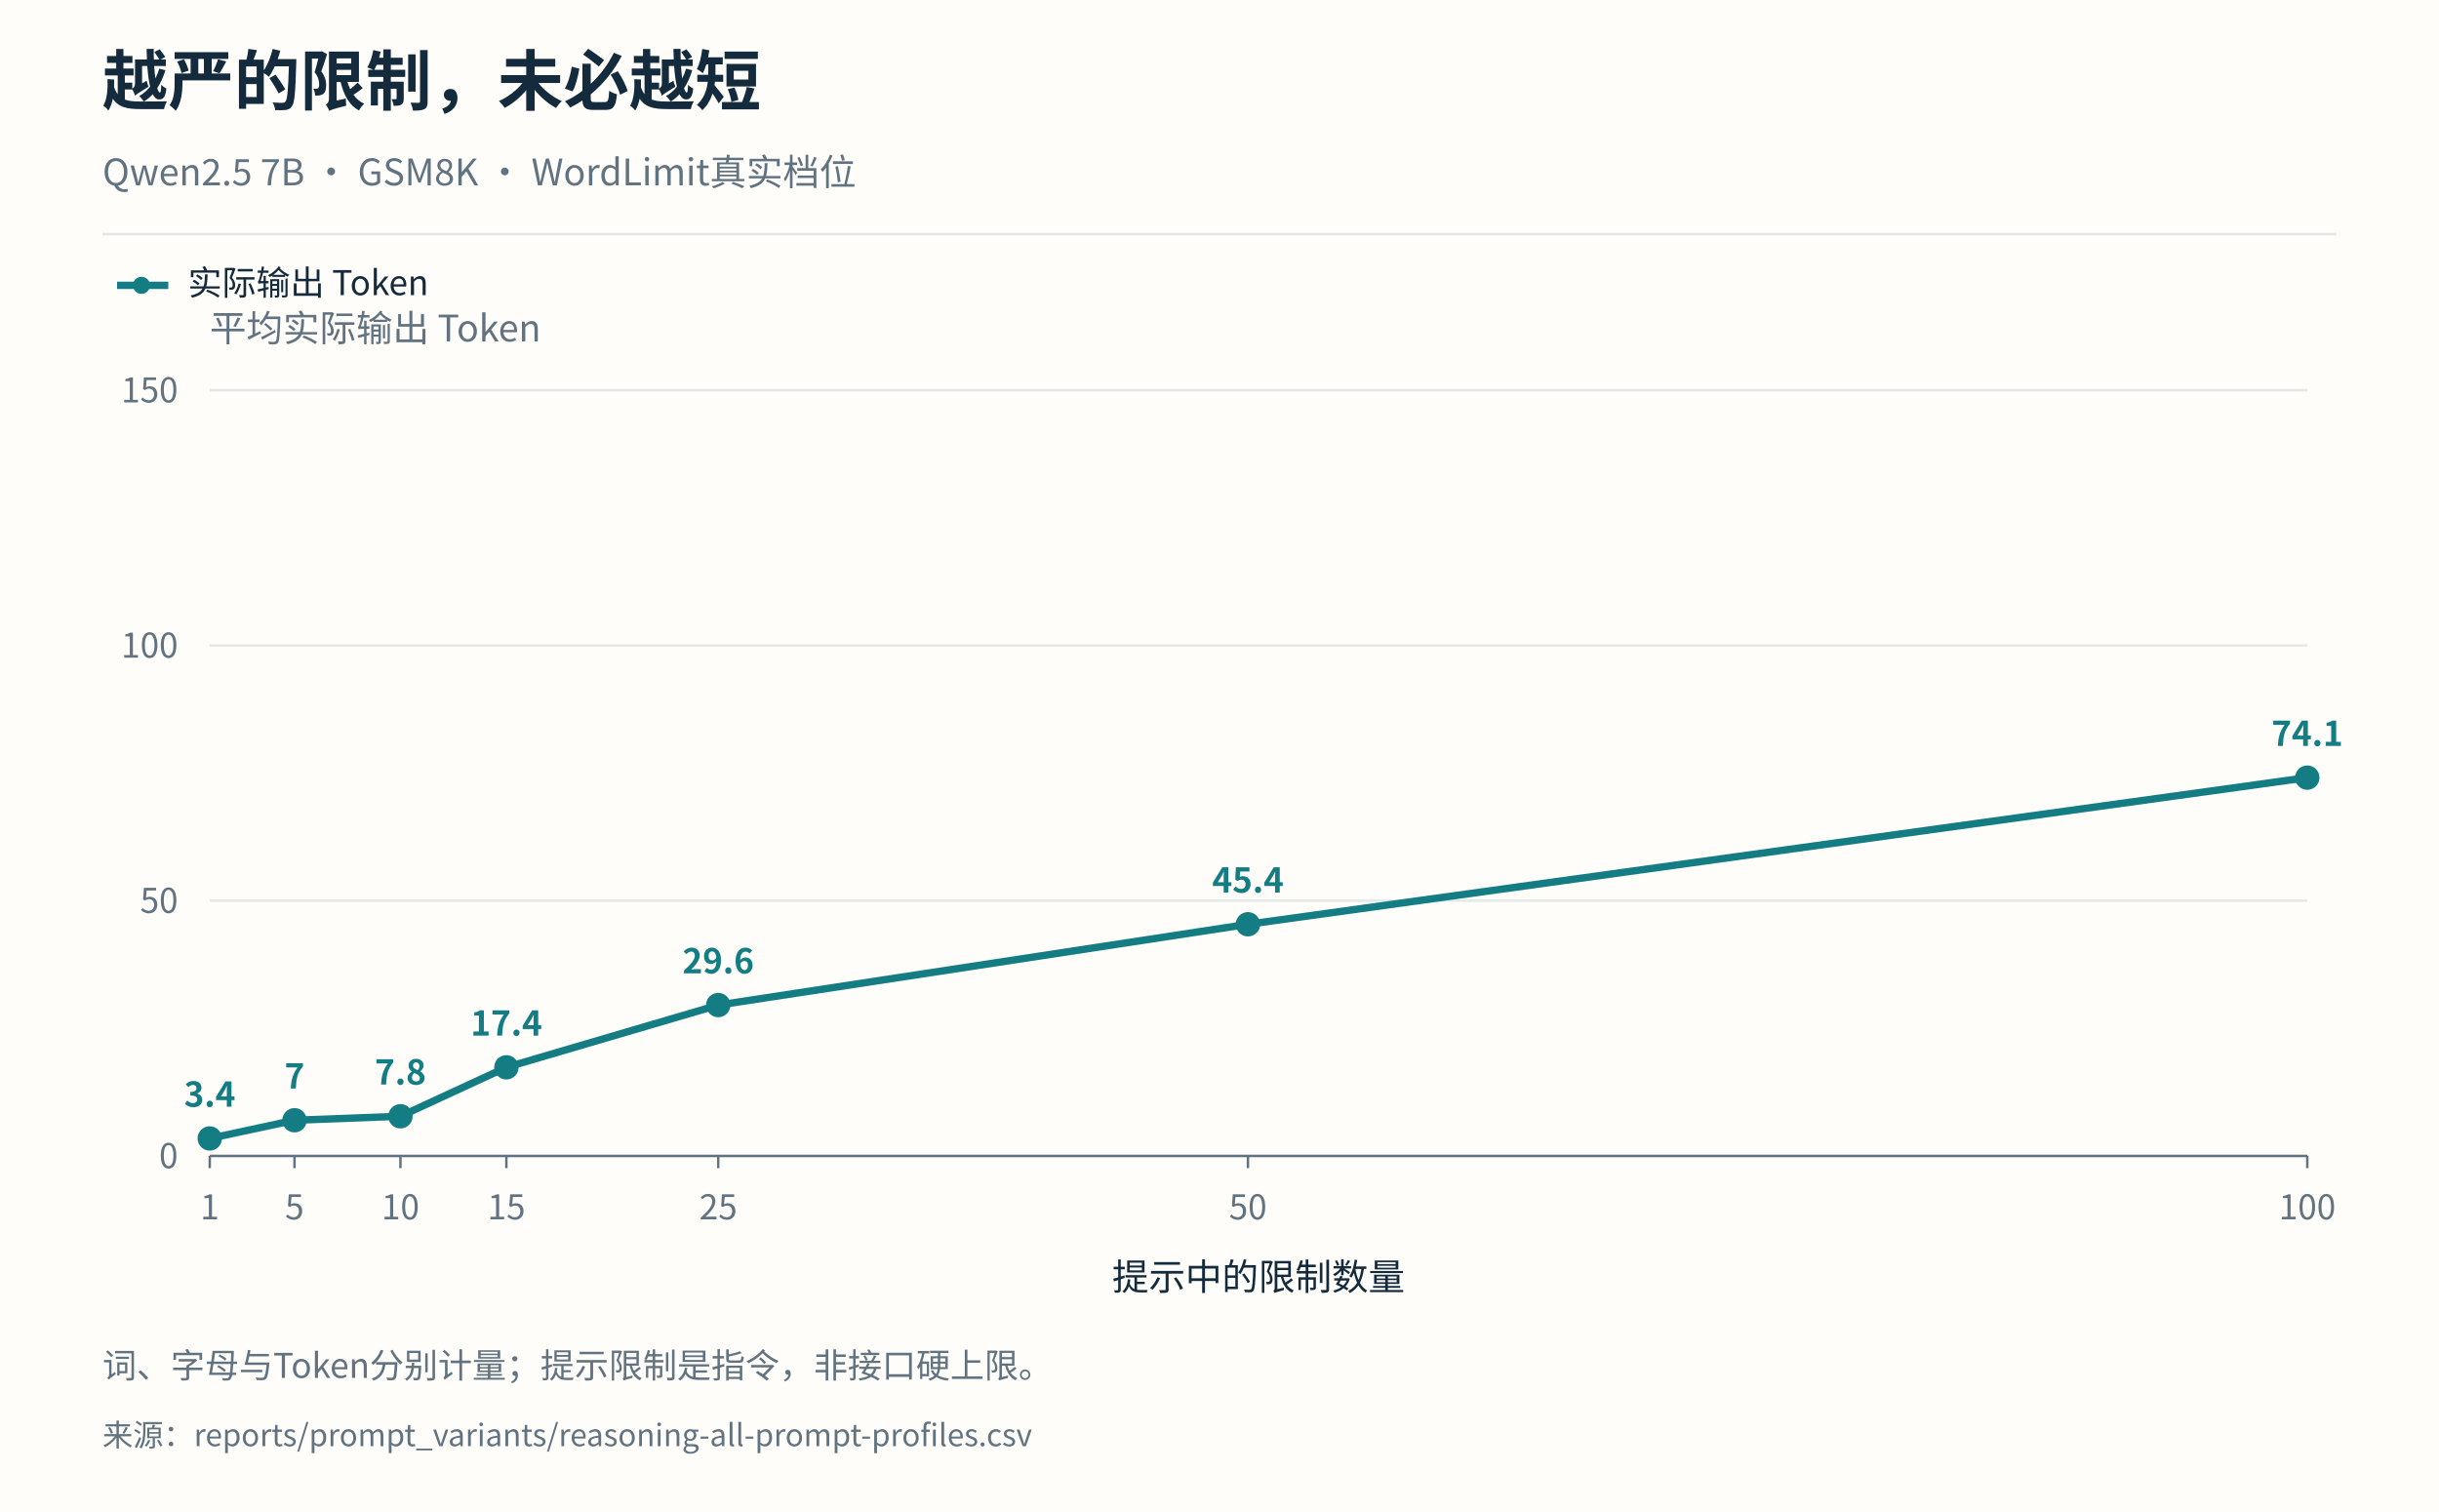
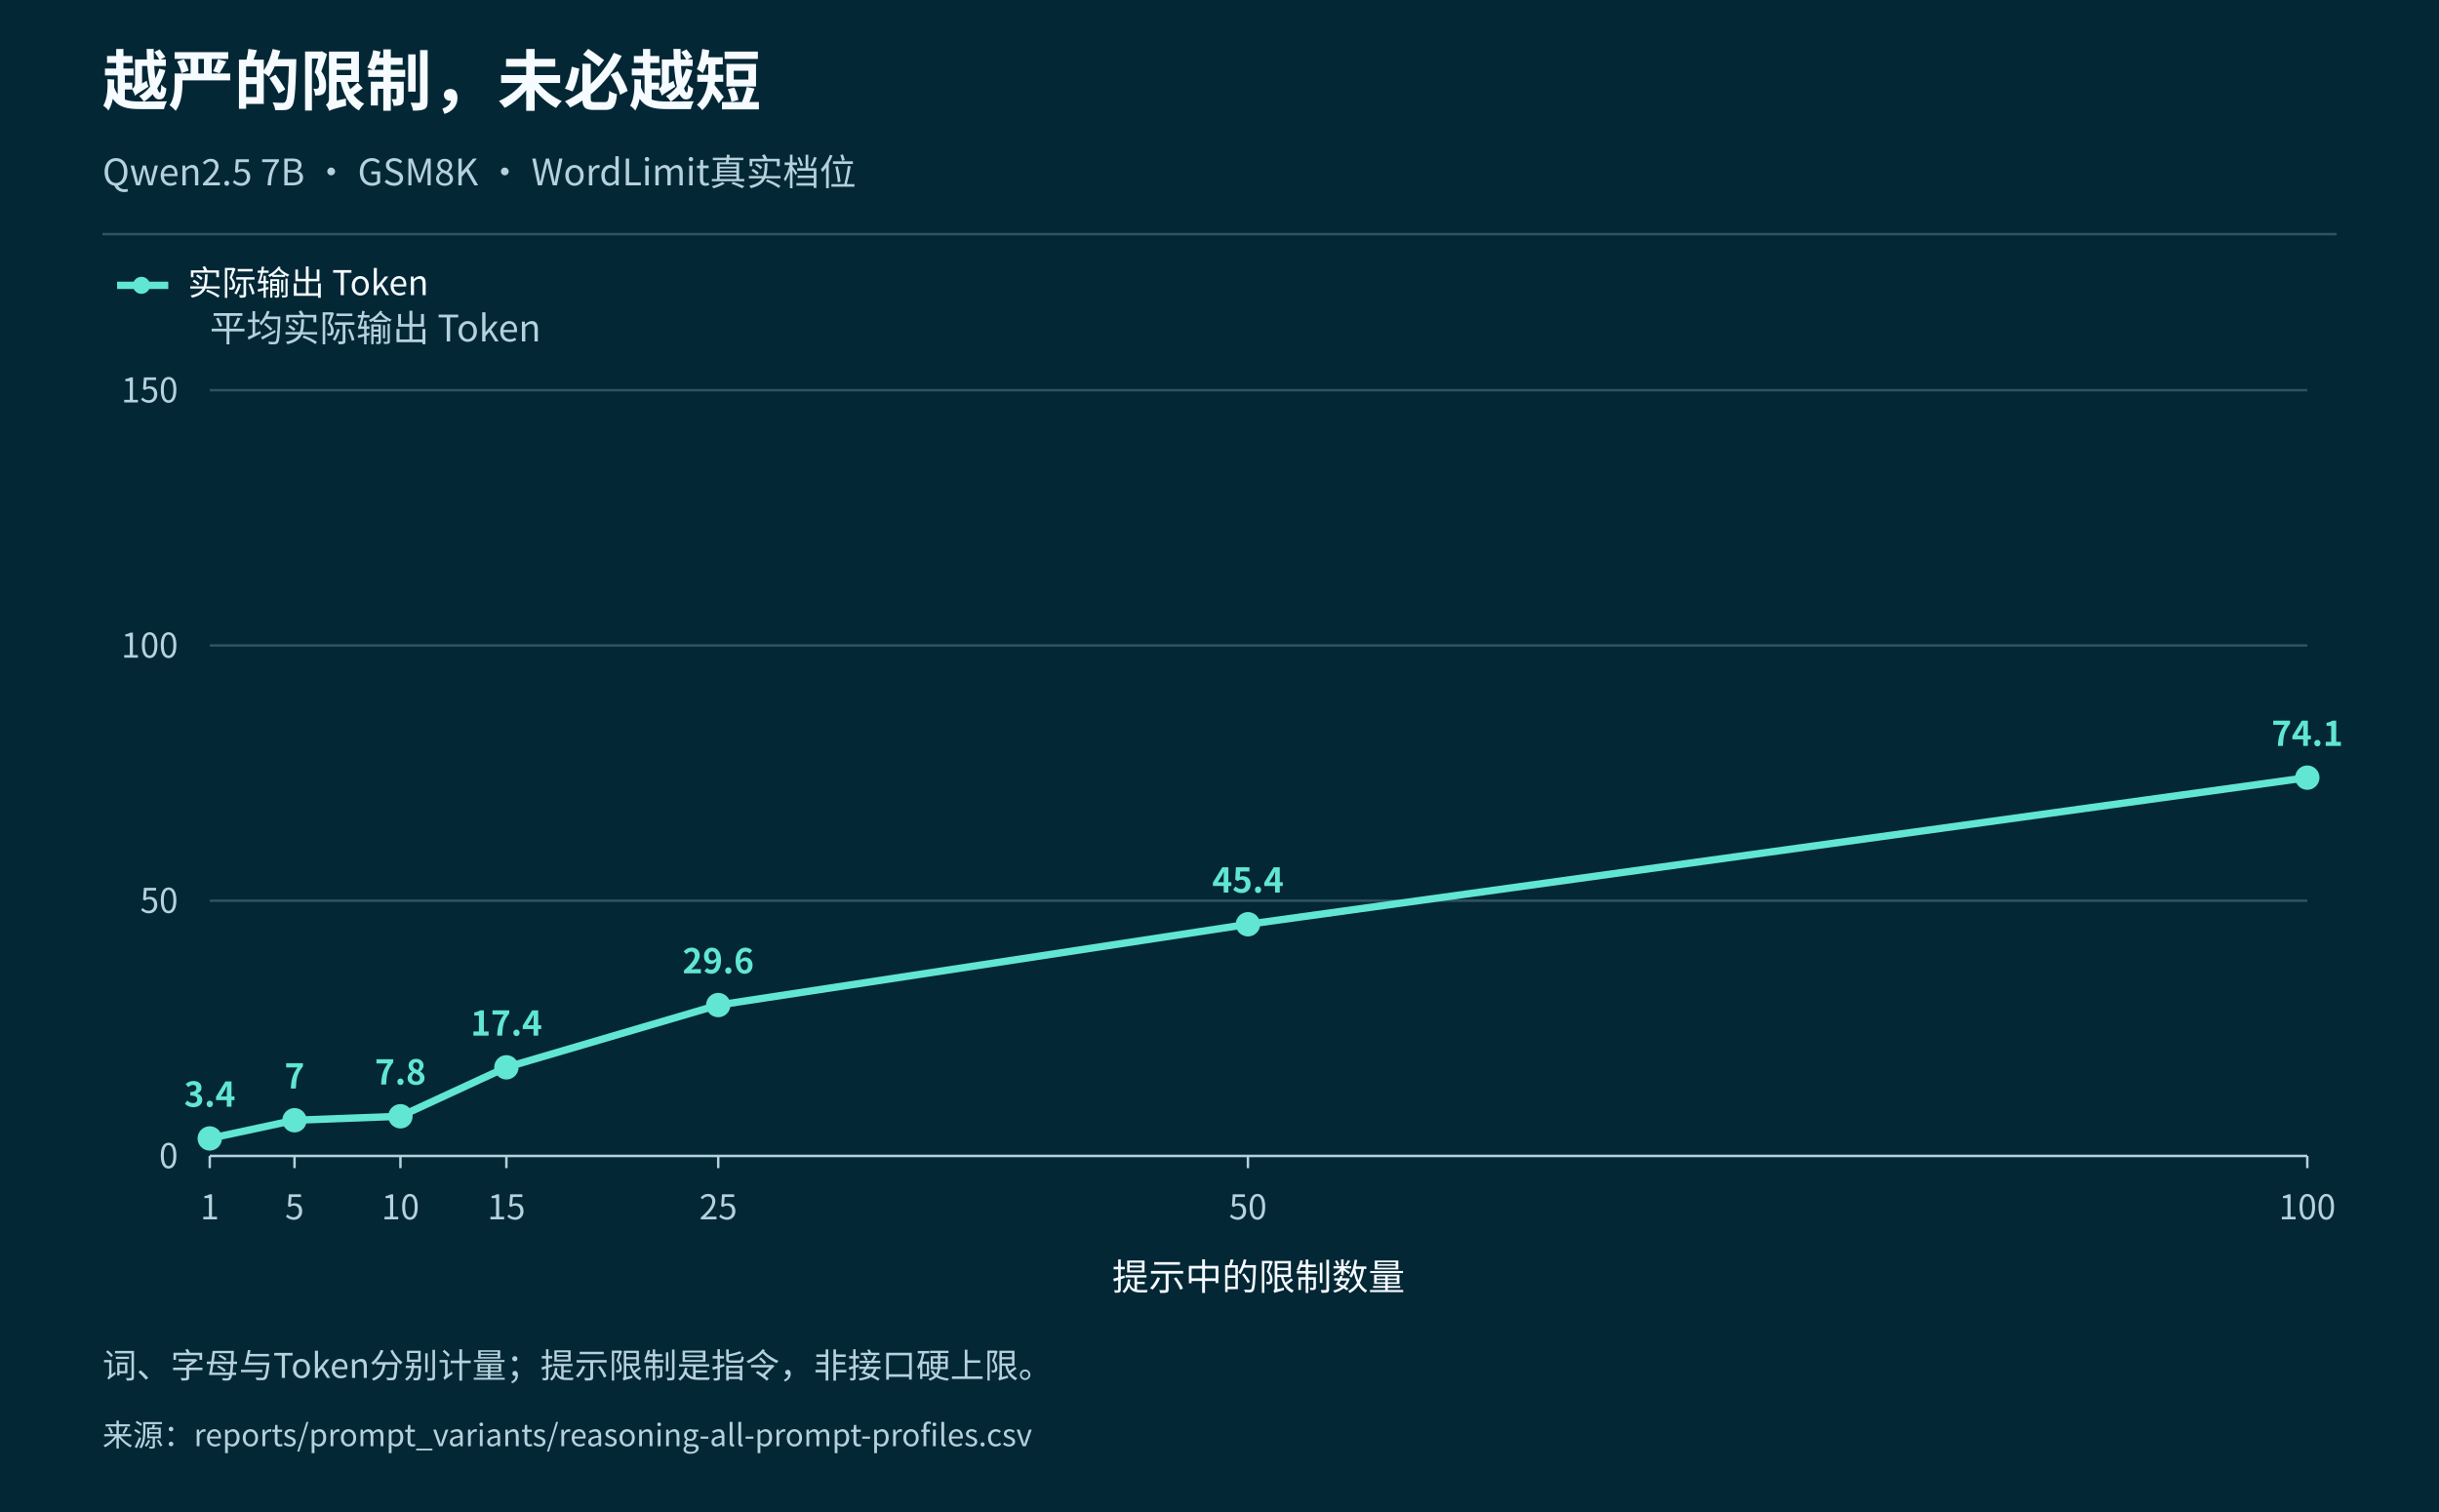
<svg xmlns="http://www.w3.org/2000/svg" width="1000" height="620" viewBox="0 0 1000 620" role="img" aria-labelledby="chart-title chart-desc">
-   <rect width="1000" height="620" fill="#fffdf9" />
+   <rect width="1000" height="620" fill="#042735" />
  <style>text{font-family:"PingFang SC","Microsoft YaHei","Noto Sans CJK SC",sans-serif;font-variant-numeric:tabular-nums}.point{cursor:default}.point:hover{stroke:#142b3d;stroke-width:2.5}</style>
-   <text x="42.00" y="43.00" font-size="27" fill="#142b3d" text-anchor="start" font-weight="650">越严的限制，未必越短</text>
-   <text x="42.00" y="76.00" font-size="15" fill="#617381" text-anchor="start">Qwen2.5 7B · GSM8K · WordLimit真实档位</text>
-   <line x1="42.00" y1="96.00" x2="958.00" y2="96.00" stroke="#e2e9e8" stroke-width="1" />
-   <text x="42.00" y="565.00" font-size="14" fill="#617381" text-anchor="start">词、字母与Token分别计量；提示限制是指令，非接口硬上限。</text>
-   <text x="42.00" y="593.00" font-size="12.5" fill="#617381" text-anchor="start">来源：reports/prompt_variants/reasoning-all-prompt-profiles.csv</text>
-   <line x1="48.00" y1="117.00" x2="69.00" y2="117.00" stroke="#147d83" stroke-width="3" />
-   <circle class="point" cx="58.00" cy="117.00" r="3.5" fill="#147d83" />
-   <text x="77.00" y="121.00" font-size="14" fill="#142b3d" text-anchor="start">实际输出 Token</text>
-   <line x1="86.00" y1="474.00" x2="946.00" y2="474.00" stroke="#e2e9e8" stroke-width="1" />
-   <text x="73.00" y="479.00" font-size="14" fill="#617381" text-anchor="end">0</text>
-   <line x1="86.00" y1="369.33" x2="946.00" y2="369.33" stroke="#e2e9e8" stroke-width="1" />
-   <text x="73.00" y="374.33" font-size="14" fill="#617381" text-anchor="end">50</text>
-   <line x1="86.00" y1="264.67" x2="946.00" y2="264.67" stroke="#e2e9e8" stroke-width="1" />
-   <text x="73.00" y="269.67" font-size="14" fill="#617381" text-anchor="end">100</text>
-   <line x1="86.00" y1="160.00" x2="946.00" y2="160.00" stroke="#e2e9e8" stroke-width="1" />
-   <text x="73.00" y="165.00" font-size="14" fill="#617381" text-anchor="end">150</text>
-   <line x1="86.00" y1="474.00" x2="86.00" y2="479.00" stroke="#617381" stroke-width="1" />
-   <text x="86.00" y="500.00" font-size="14" fill="#617381" text-anchor="middle">1</text>
-   <line x1="120.75" y1="474.00" x2="120.75" y2="479.00" stroke="#617381" stroke-width="1" />
-   <text x="120.75" y="500.00" font-size="14" fill="#617381" text-anchor="middle">5</text>
-   <line x1="164.18" y1="474.00" x2="164.18" y2="479.00" stroke="#617381" stroke-width="1" />
-   <text x="164.18" y="500.00" font-size="14" fill="#617381" text-anchor="middle">10</text>
-   <line x1="207.62" y1="474.00" x2="207.62" y2="479.00" stroke="#617381" stroke-width="1" />
-   <text x="207.62" y="500.00" font-size="14" fill="#617381" text-anchor="middle">15</text>
-   <line x1="294.48" y1="474.00" x2="294.48" y2="479.00" stroke="#617381" stroke-width="1" />
-   <text x="294.48" y="500.00" font-size="14" fill="#617381" text-anchor="middle">25</text>
-   <line x1="511.66" y1="474.00" x2="511.66" y2="479.00" stroke="#617381" stroke-width="1" />
-   <text x="511.66" y="500.00" font-size="14" fill="#617381" text-anchor="middle">50</text>
-   <line x1="946.00" y1="474.00" x2="946.00" y2="479.00" stroke="#617381" stroke-width="1" />
-   <text x="946.00" y="500.00" font-size="14" fill="#617381" text-anchor="middle">100</text>
-   <line x1="86.00" y1="474.00" x2="946.00" y2="474.00" stroke="#617381" stroke-width="1" />
-   <text x="516.00" y="529.00" font-size="15" fill="#142b3d" text-anchor="middle">提示中的限制数量</text>
-   <text x="86.00" y="140.00" font-size="15" fill="#617381" text-anchor="start">平均实际输出 Token</text>
-   <path d="M86.00,466.82 L120.75,459.36 L164.18,457.73 L207.62,437.66 L294.48,412.13 L511.66,379.00 L946.00,318.87" fill="none" stroke="#147d83" stroke-width="3" stroke-linecap="round" stroke-linejoin="round" />
-   <circle class="point" cx="86.00" cy="466.82" r="5" fill="#147d83" />
-   <text x="86.00" y="453.82" font-size="14" fill="#147d83" text-anchor="middle" font-weight="650">3.4</text>
-   <circle class="point" cx="120.75" cy="459.36" r="5" fill="#147d83" />
-   <text x="120.75" y="446.36" font-size="14" fill="#147d83" text-anchor="middle" font-weight="650">7</text>
-   <circle class="point" cx="164.18" cy="457.73" r="5" fill="#147d83" />
-   <text x="164.18" y="444.73" font-size="14" fill="#147d83" text-anchor="middle" font-weight="650">7.8</text>
-   <circle class="point" cx="207.62" cy="437.66" r="5" fill="#147d83" />
-   <text x="207.62" y="424.66" font-size="14" fill="#147d83" text-anchor="middle" font-weight="650">17.4</text>
-   <circle class="point" cx="294.48" cy="412.13" r="5" fill="#147d83" />
-   <text x="294.48" y="399.13" font-size="14" fill="#147d83" text-anchor="middle" font-weight="650">29.6</text>
-   <circle class="point" cx="511.66" cy="379.00" r="5" fill="#147d83" />
-   <text x="511.66" y="366.00" font-size="14" fill="#147d83" text-anchor="middle" font-weight="650">45.4</text>
-   <circle class="point" cx="946.00" cy="318.87" r="5" fill="#147d83" />
-   <text x="946.00" y="305.87" font-size="14" fill="#147d83" text-anchor="middle" font-weight="650">74.1</text>
+   <text x="42.00" y="43.00" font-size="27" fill="#f5fbff" text-anchor="start" font-weight="650">越严的限制，未必越短</text>
+   <text x="42.00" y="76.00" font-size="15" fill="#b5d1de" text-anchor="start">Qwen2.5 7B · GSM8K · WordLimit真实档位</text>
+   <line x1="42.00" y1="96.00" x2="958.00" y2="96.00" stroke="#315361" stroke-width="1" />
+   <text x="42.00" y="565.00" font-size="14" fill="#b5d1de" text-anchor="start">词、字母与Token分别计量；提示限制是指令，非接口硬上限。</text>
+   <text x="42.00" y="593.00" font-size="12.5" fill="#b5d1de" text-anchor="start">来源：reports/prompt_variants/reasoning-all-prompt-profiles.csv</text>
+   <line x1="48.00" y1="117.00" x2="69.00" y2="117.00" stroke="#61e6d3" stroke-width="3" />
+   <circle class="point" cx="58.00" cy="117.00" r="3.5" fill="#61e6d3" />
+   <text x="77.00" y="121.00" font-size="14" fill="#f5fbff" text-anchor="start">实际输出 Token</text>
+   <line x1="86.00" y1="474.00" x2="946.00" y2="474.00" stroke="#315361" stroke-width="1" />
+   <text x="73.00" y="479.00" font-size="14" fill="#b5d1de" text-anchor="end">0</text>
+   <line x1="86.00" y1="369.33" x2="946.00" y2="369.33" stroke="#315361" stroke-width="1" />
+   <text x="73.00" y="374.33" font-size="14" fill="#b5d1de" text-anchor="end">50</text>
+   <line x1="86.00" y1="264.67" x2="946.00" y2="264.67" stroke="#315361" stroke-width="1" />
+   <text x="73.00" y="269.67" font-size="14" fill="#b5d1de" text-anchor="end">100</text>
+   <line x1="86.00" y1="160.00" x2="946.00" y2="160.00" stroke="#315361" stroke-width="1" />
+   <text x="73.00" y="165.00" font-size="14" fill="#b5d1de" text-anchor="end">150</text>
+   <line x1="86.00" y1="474.00" x2="86.00" y2="479.00" stroke="#b5d1de" stroke-width="1" />
+   <text x="86.00" y="500.00" font-size="14" fill="#b5d1de" text-anchor="middle">1</text>
+   <line x1="120.75" y1="474.00" x2="120.75" y2="479.00" stroke="#b5d1de" stroke-width="1" />
+   <text x="120.75" y="500.00" font-size="14" fill="#b5d1de" text-anchor="middle">5</text>
+   <line x1="164.18" y1="474.00" x2="164.18" y2="479.00" stroke="#b5d1de" stroke-width="1" />
+   <text x="164.18" y="500.00" font-size="14" fill="#b5d1de" text-anchor="middle">10</text>
+   <line x1="207.62" y1="474.00" x2="207.62" y2="479.00" stroke="#b5d1de" stroke-width="1" />
+   <text x="207.62" y="500.00" font-size="14" fill="#b5d1de" text-anchor="middle">15</text>
+   <line x1="294.48" y1="474.00" x2="294.48" y2="479.00" stroke="#b5d1de" stroke-width="1" />
+   <text x="294.48" y="500.00" font-size="14" fill="#b5d1de" text-anchor="middle">25</text>
+   <line x1="511.66" y1="474.00" x2="511.66" y2="479.00" stroke="#b5d1de" stroke-width="1" />
+   <text x="511.66" y="500.00" font-size="14" fill="#b5d1de" text-anchor="middle">50</text>
+   <line x1="946.00" y1="474.00" x2="946.00" y2="479.00" stroke="#b5d1de" stroke-width="1" />
+   <text x="946.00" y="500.00" font-size="14" fill="#b5d1de" text-anchor="middle">100</text>
+   <line x1="86.00" y1="474.00" x2="946.00" y2="474.00" stroke="#b5d1de" stroke-width="1" />
+   <text x="516.00" y="529.00" font-size="15" fill="#f5fbff" text-anchor="middle">提示中的限制数量</text>
+   <text x="86.00" y="140.00" font-size="15" fill="#b5d1de" text-anchor="start">平均实际输出 Token</text>
+   <path d="M86.00,466.82 L120.75,459.36 L164.18,457.73 L207.62,437.66 L294.48,412.13 L511.66,379.00 L946.00,318.87" fill="none" stroke="#61e6d3" stroke-width="3" stroke-linecap="round" stroke-linejoin="round" />
+   <circle class="point" cx="86.00" cy="466.82" r="5" fill="#61e6d3" />
+   <text x="86.00" y="453.82" font-size="14" fill="#61e6d3" text-anchor="middle" font-weight="650">3.4</text>
+   <circle class="point" cx="120.75" cy="459.36" r="5" fill="#61e6d3" />
+   <text x="120.75" y="446.36" font-size="14" fill="#61e6d3" text-anchor="middle" font-weight="650">7</text>
+   <circle class="point" cx="164.18" cy="457.73" r="5" fill="#61e6d3" />
+   <text x="164.18" y="444.73" font-size="14" fill="#61e6d3" text-anchor="middle" font-weight="650">7.8</text>
+   <circle class="point" cx="207.62" cy="437.66" r="5" fill="#61e6d3" />
+   <text x="207.62" y="424.66" font-size="14" fill="#61e6d3" text-anchor="middle" font-weight="650">17.4</text>
+   <circle class="point" cx="294.48" cy="412.13" r="5" fill="#61e6d3" />
+   <text x="294.48" y="399.13" font-size="14" fill="#61e6d3" text-anchor="middle" font-weight="650">29.6</text>
+   <circle class="point" cx="511.66" cy="379.00" r="5" fill="#61e6d3" />
+   <text x="511.66" y="366.00" font-size="14" fill="#61e6d3" text-anchor="middle" font-weight="650">45.4</text>
+   <circle class="point" cx="946.00" cy="318.87" r="5" fill="#61e6d3" />
+   <text x="946.00" y="305.87" font-size="14" fill="#61e6d3" text-anchor="middle" font-weight="650">74.1</text>
</svg>
